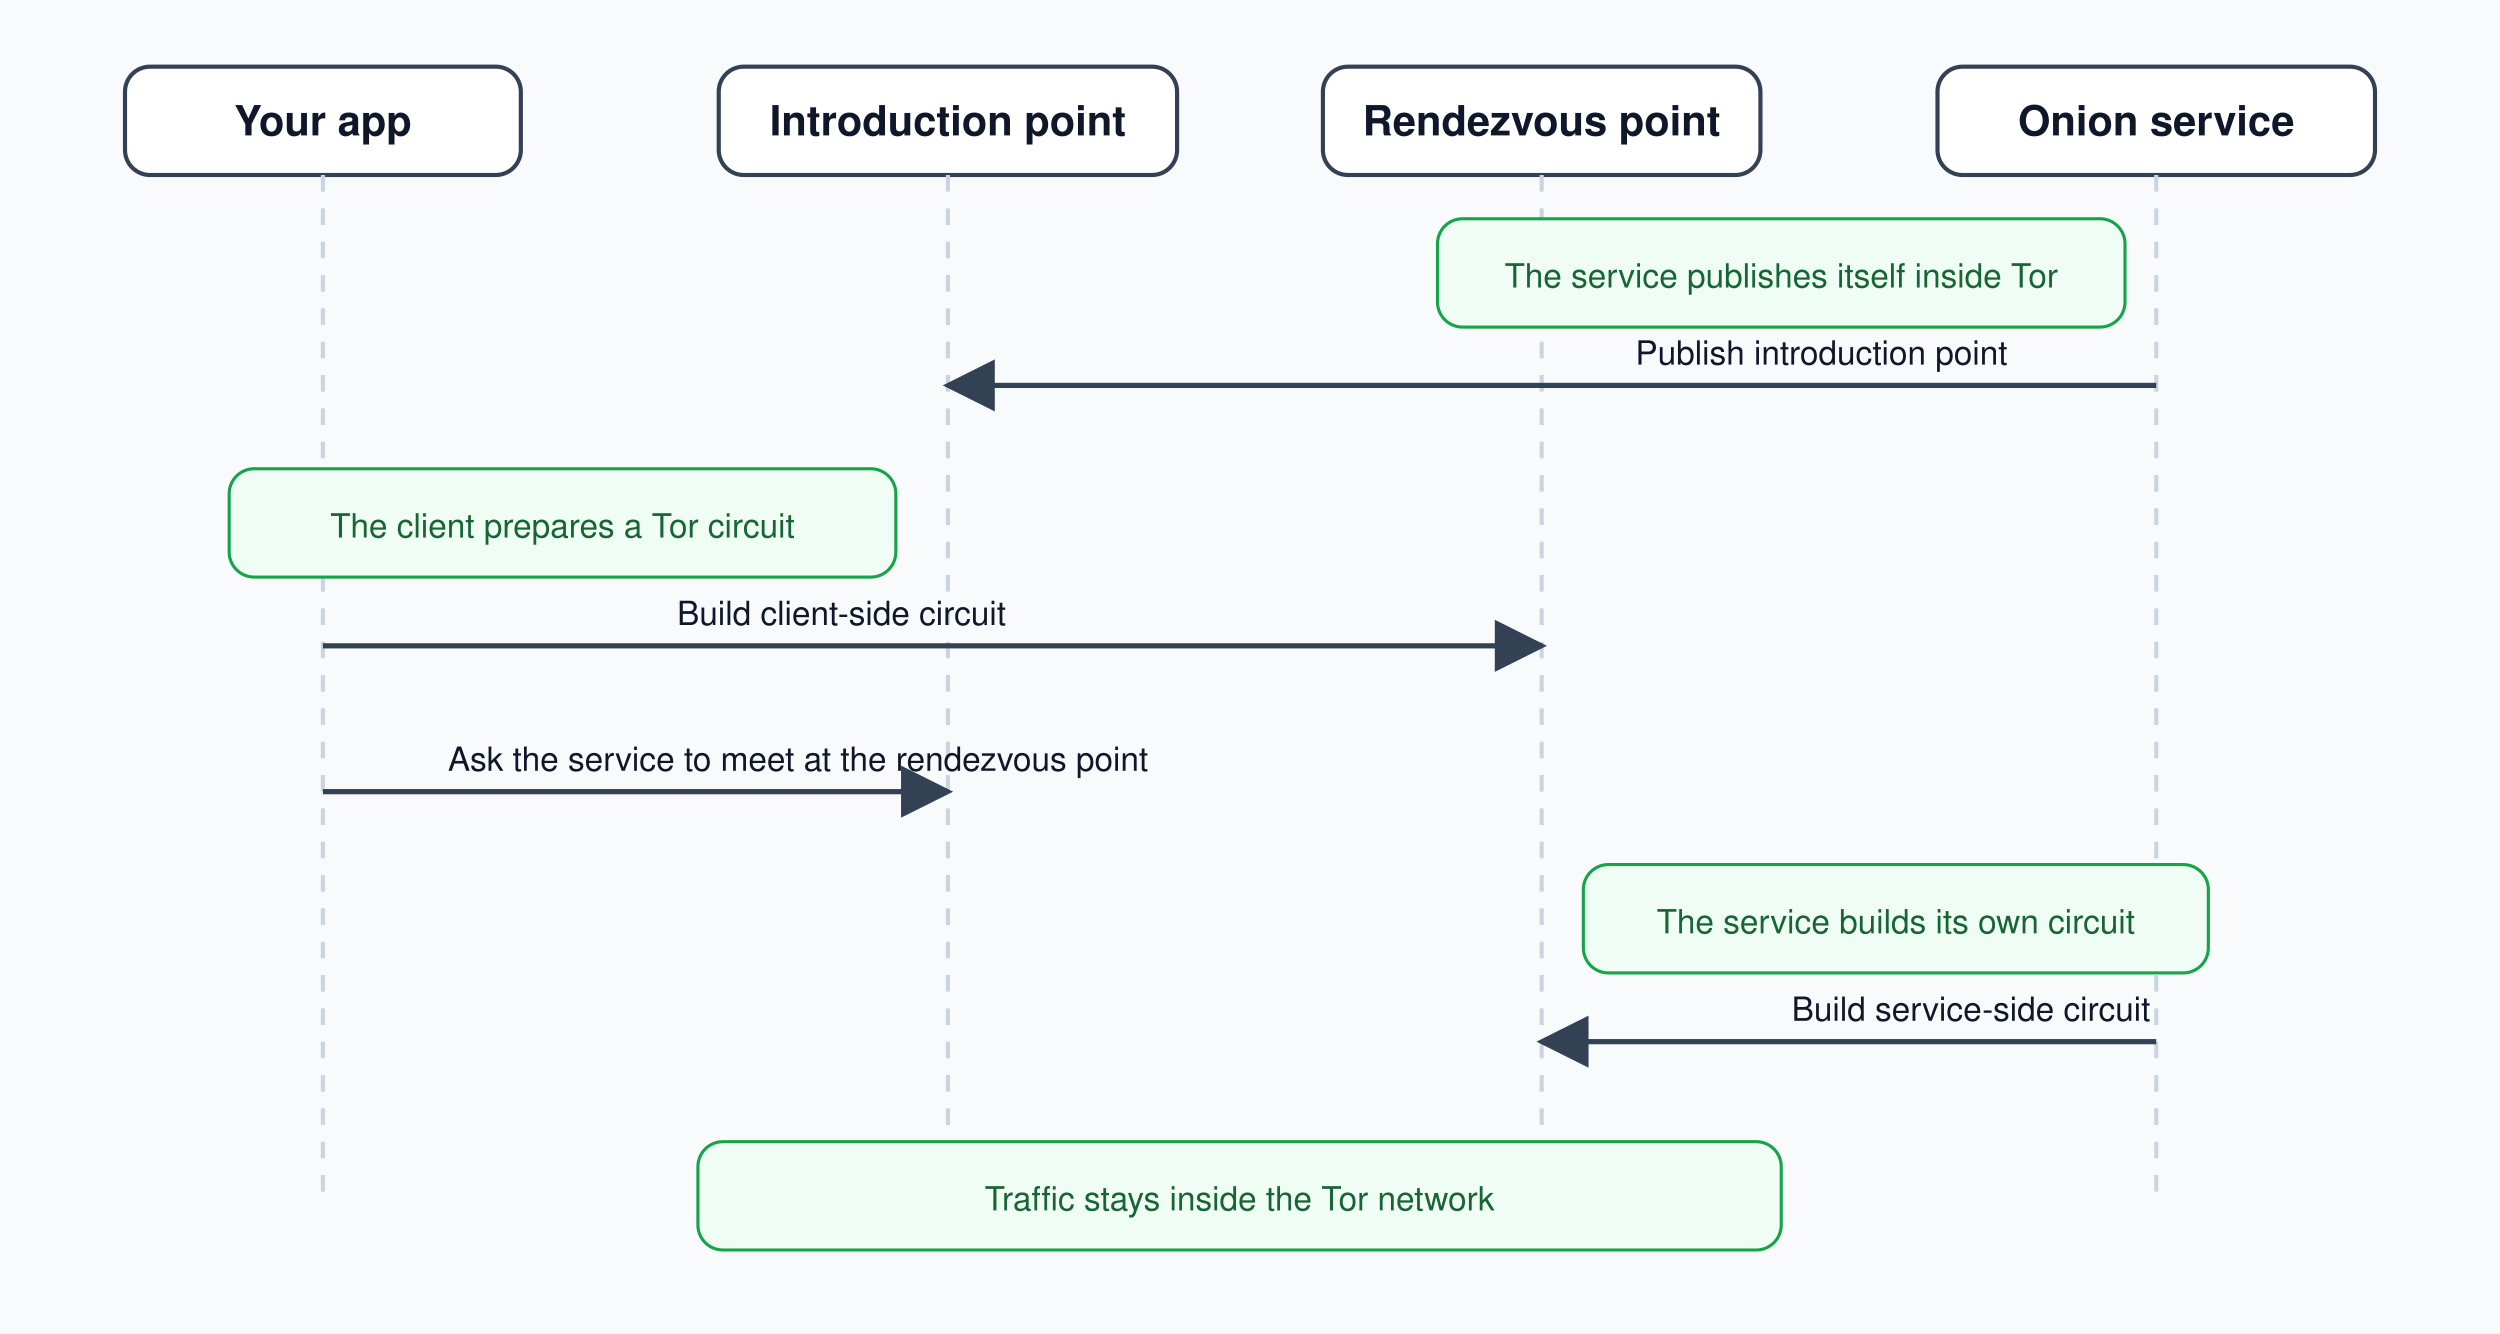
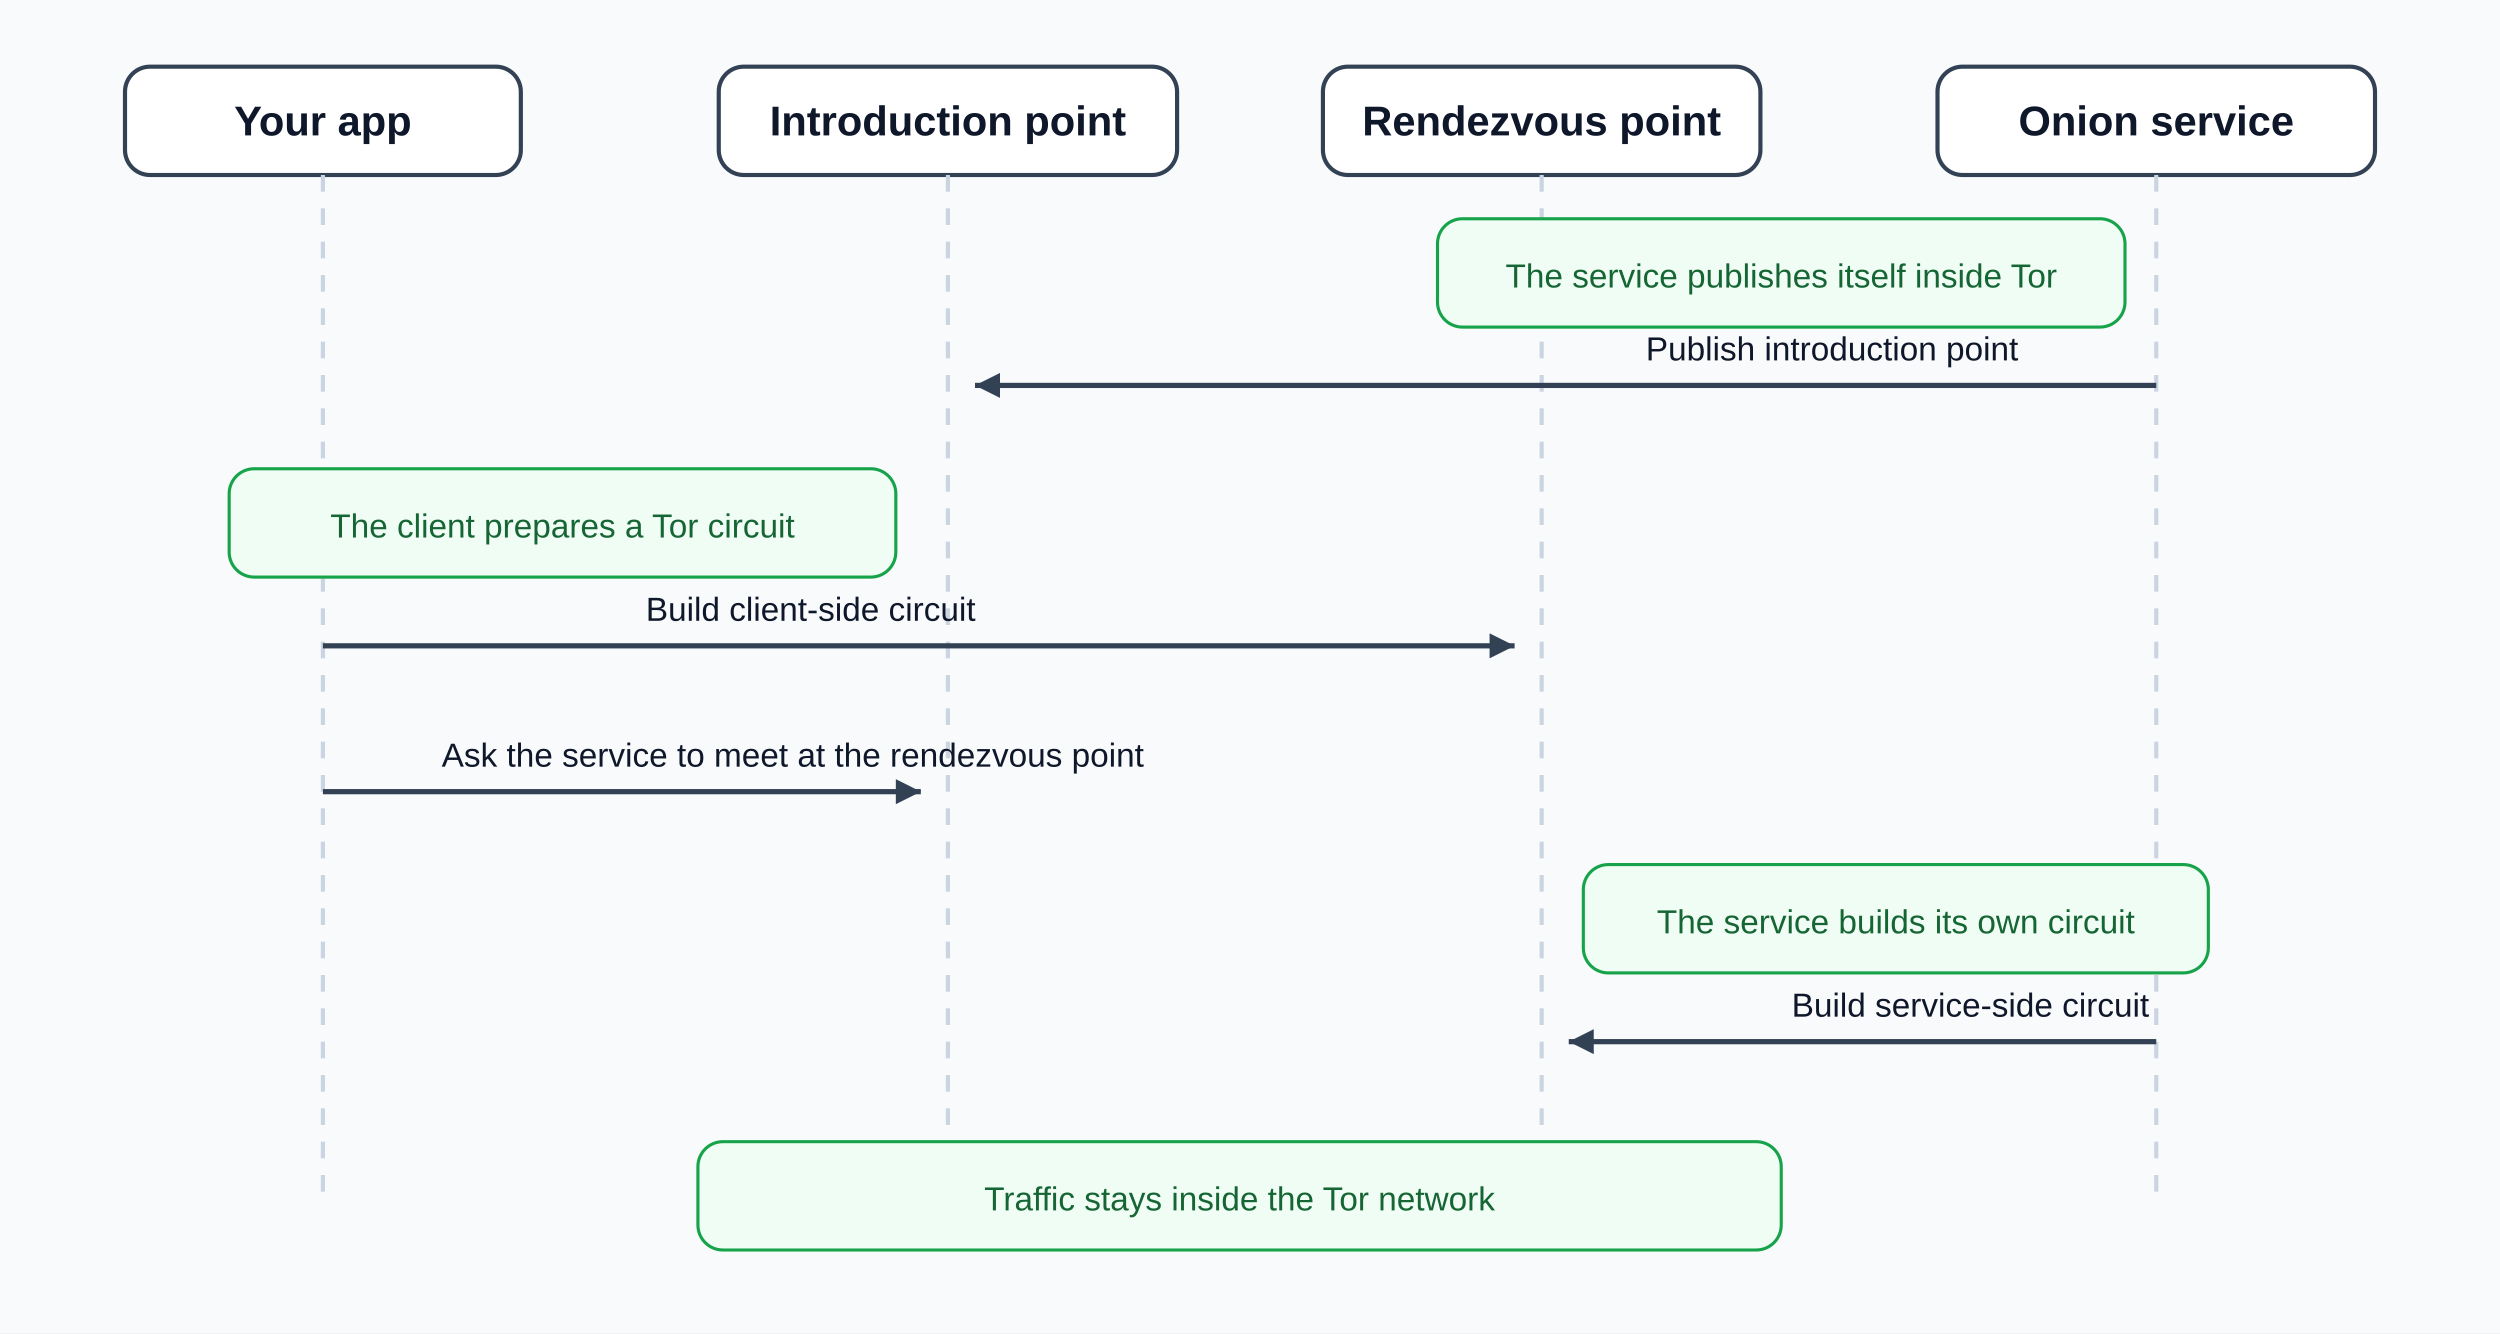
- <svg xmlns="http://www.w3.org/2000/svg" viewBox="0 0 1200 640" role="img" aria-labelledby="title desc">
-   <defs>
-     <marker id="arrow" markerWidth="10" markerHeight="10" refX="9" refY="5" orient="auto" markerUnits="strokeWidth">
-       <path d="M 0 0 L 10 5 L 0 10 z" fill="#334155" />
-     </marker>
-     <style>
-       .bg { fill: #f8fafc; }
-       .box { fill: #ffffff; stroke: #334155; stroke-width: 2; rx: 12; ry: 12; }
-       .life { stroke: #cbd5e1; stroke-width: 2; stroke-dasharray: 8 8; }
-       .arrow { stroke: #334155; stroke-width: 2.5; fill: none; marker-end: url(#arrow); }
-       .label { font: 600 20px -apple-system, BlinkMacSystemFont, 'Segoe UI', Helvetica, Arial, sans-serif; fill: #0f172a; text-anchor: middle; }
-       .small { font: 500 16px -apple-system, BlinkMacSystemFont, 'Segoe UI', Helvetica, Arial, sans-serif; fill: #0f172a; }
-       .note { fill: #f0fdf4; stroke: #16a34a; stroke-width: 1.5; rx: 12; ry: 12; }
-       .noteText { font: 500 16px -apple-system, BlinkMacSystemFont, 'Segoe UI', Helvetica, Arial, sans-serif; fill: #166534; text-anchor: middle; }
-     </style>
-   </defs>
-   <rect class="bg" x="0" y="0" width="1200" height="640" />
-   <rect class="box" x="60" y="32" width="190" height="52" />
-   <rect class="box" x="345" y="32" width="220" height="52" />
-   <rect class="box" x="635" y="32" width="210" height="52" />
-   <rect class="box" x="930" y="32" width="210" height="52" />
-   <text class="label" x="155" y="65">Your app</text>
-   <text class="label" x="455" y="65">Introduction point</text>
-   <text class="label" x="740" y="65">Rendezvous point</text>
-   <text class="label" x="1035" y="65">Onion service</text>
-   <line class="life" x1="155" y1="84" x2="155" y2="575" />
-   <line class="life" x1="455" y1="84" x2="455" y2="575" />
-   <line class="life" x1="740" y1="84" x2="740" y2="575" />
-   <line class="life" x1="1035" y1="84" x2="1035" y2="575" />
-   <rect class="note" x="690" y="105" width="330" height="52" />
-   <text class="noteText" x="855" y="138">The service publishes itself inside Tor</text>
-   <path class="arrow" d="M 1035 185 L 455 185" />
-   <text class="small" x="785" y="175">Publish introduction point</text>
-   <rect class="note" x="110" y="225" width="320" height="52" />
-   <text class="noteText" x="270" y="258">The client prepares a Tor circuit</text>
-   <path class="arrow" d="M 155 310 L 740 310" />
-   <text class="small" x="325" y="300">Build client-side circuit</text>
-   <path class="arrow" d="M 155 380 L 455 380" />
-   <text class="small" x="215" y="370">Ask the service to meet at the rendezvous point</text>
-   <rect class="note" x="760" y="415" width="300" height="52" />
-   <text class="noteText" x="910" y="448">The service builds its own circuit</text>
-   <path class="arrow" d="M 1035 500 L 740 500" />
-   <text class="small" x="860" y="490">Build service-side circuit</text>
-   <rect class="note" x="335" y="548" width="520" height="52" />
-   <text class="noteText" x="595" y="581">Traffic stays inside the Tor network</text>
+ <svg xmlns="http://www.w3.org/2000/svg" width="1200" height="640" viewBox="0 0 1200 640" role="img" aria-labelledby="title desc">
+   <rect x="0" y="0" width="1200" height="640" fill="#f8fafc" />
+   <rect x="60" y="32" width="190" height="52" rx="12" ry="12" fill="#ffffff" stroke="#334155" stroke-width="2" />
+   <rect x="345" y="32" width="220" height="52" rx="12" ry="12" fill="#ffffff" stroke="#334155" stroke-width="2" />
+   <rect x="635" y="32" width="210" height="52" rx="12" ry="12" fill="#ffffff" stroke="#334155" stroke-width="2" />
+   <rect x="930" y="32" width="210" height="52" rx="12" ry="12" fill="#ffffff" stroke="#334155" stroke-width="2" />
+   <text x="155" y="65" text-anchor="middle" font-family="Arial, Helvetica, sans-serif" font-size="20" font-weight="600" fill="#0f172a">Your app</text>
+   <text x="455" y="65" text-anchor="middle" font-family="Arial, Helvetica, sans-serif" font-size="20" font-weight="600" fill="#0f172a">Introduction point</text>
+   <text x="740" y="65" text-anchor="middle" font-family="Arial, Helvetica, sans-serif" font-size="20" font-weight="600" fill="#0f172a">Rendezvous point</text>
+   <text x="1035" y="65" text-anchor="middle" font-family="Arial, Helvetica, sans-serif" font-size="20" font-weight="600" fill="#0f172a">Onion service</text>
+   <line x1="155" y1="84" x2="155" y2="575" stroke="#cbd5e1" stroke-width="2" stroke-dasharray="8 8" />
+   <line x1="455" y1="84" x2="455" y2="575" stroke="#cbd5e1" stroke-width="2" stroke-dasharray="8 8" />
+   <line x1="740" y1="84" x2="740" y2="575" stroke="#cbd5e1" stroke-width="2" stroke-dasharray="8 8" />
+   <line x1="1035" y1="84" x2="1035" y2="575" stroke="#cbd5e1" stroke-width="2" stroke-dasharray="8 8" />
+   <rect x="690" y="105" width="330" height="52" rx="12" ry="12" fill="#f0fdf4" stroke="#16a34a" stroke-width="1.5" />
+   <text x="855" y="138" text-anchor="middle" font-family="Arial, Helvetica, sans-serif" font-size="16" font-weight="500" fill="#166534">The service publishes itself inside Tor</text>
+   <line x1="1035" y1="185" x2="468" y2="185" stroke="#334155" stroke-width="2.5" />
+   <polygon points="468,185 480,179 480,191" fill="#334155" />
+   <text x="790" y="173" font-family="Arial, Helvetica, sans-serif" font-size="16" font-weight="500" fill="#0f172a">Publish introduction point</text>
+   <rect x="110" y="225" width="320" height="52" rx="12" ry="12" fill="#f0fdf4" stroke="#16a34a" stroke-width="1.5" />
+   <text x="270" y="258" text-anchor="middle" font-family="Arial, Helvetica, sans-serif" font-size="16" font-weight="500" fill="#166534">The client prepares a Tor circuit</text>
+   <line x1="155" y1="310" x2="727" y2="310" stroke="#334155" stroke-width="2.5" />
+   <polygon points="727,310 715,304 715,316" fill="#334155" />
+   <text x="310" y="298" font-family="Arial, Helvetica, sans-serif" font-size="16" font-weight="500" fill="#0f172a">Build client-side circuit</text>
+   <line x1="155" y1="380" x2="442" y2="380" stroke="#334155" stroke-width="2.5" />
+   <polygon points="442,380 430,374 430,386" fill="#334155" />
+   <text x="212" y="368" font-family="Arial, Helvetica, sans-serif" font-size="16" font-weight="500" fill="#0f172a">Ask the service to meet at the rendezvous point</text>
+   <rect x="760" y="415" width="300" height="52" rx="12" ry="12" fill="#f0fdf4" stroke="#16a34a" stroke-width="1.5" />
+   <text x="910" y="448" text-anchor="middle" font-family="Arial, Helvetica, sans-serif" font-size="16" font-weight="500" fill="#166534">The service builds its own circuit</text>
+   <line x1="1035" y1="500" x2="753" y2="500" stroke="#334155" stroke-width="2.5" />
+   <polygon points="753,500 765,494 765,506" fill="#334155" />
+   <text x="860" y="488" font-family="Arial, Helvetica, sans-serif" font-size="16" font-weight="500" fill="#0f172a">Build service-side circuit</text>
+   <rect x="335" y="548" width="520" height="52" rx="12" ry="12" fill="#f0fdf4" stroke="#16a34a" stroke-width="1.5" />
+   <text x="595" y="581" text-anchor="middle" font-family="Arial, Helvetica, sans-serif" font-size="16" font-weight="500" fill="#166534">Traffic stays inside the Tor network</text>
</svg>
